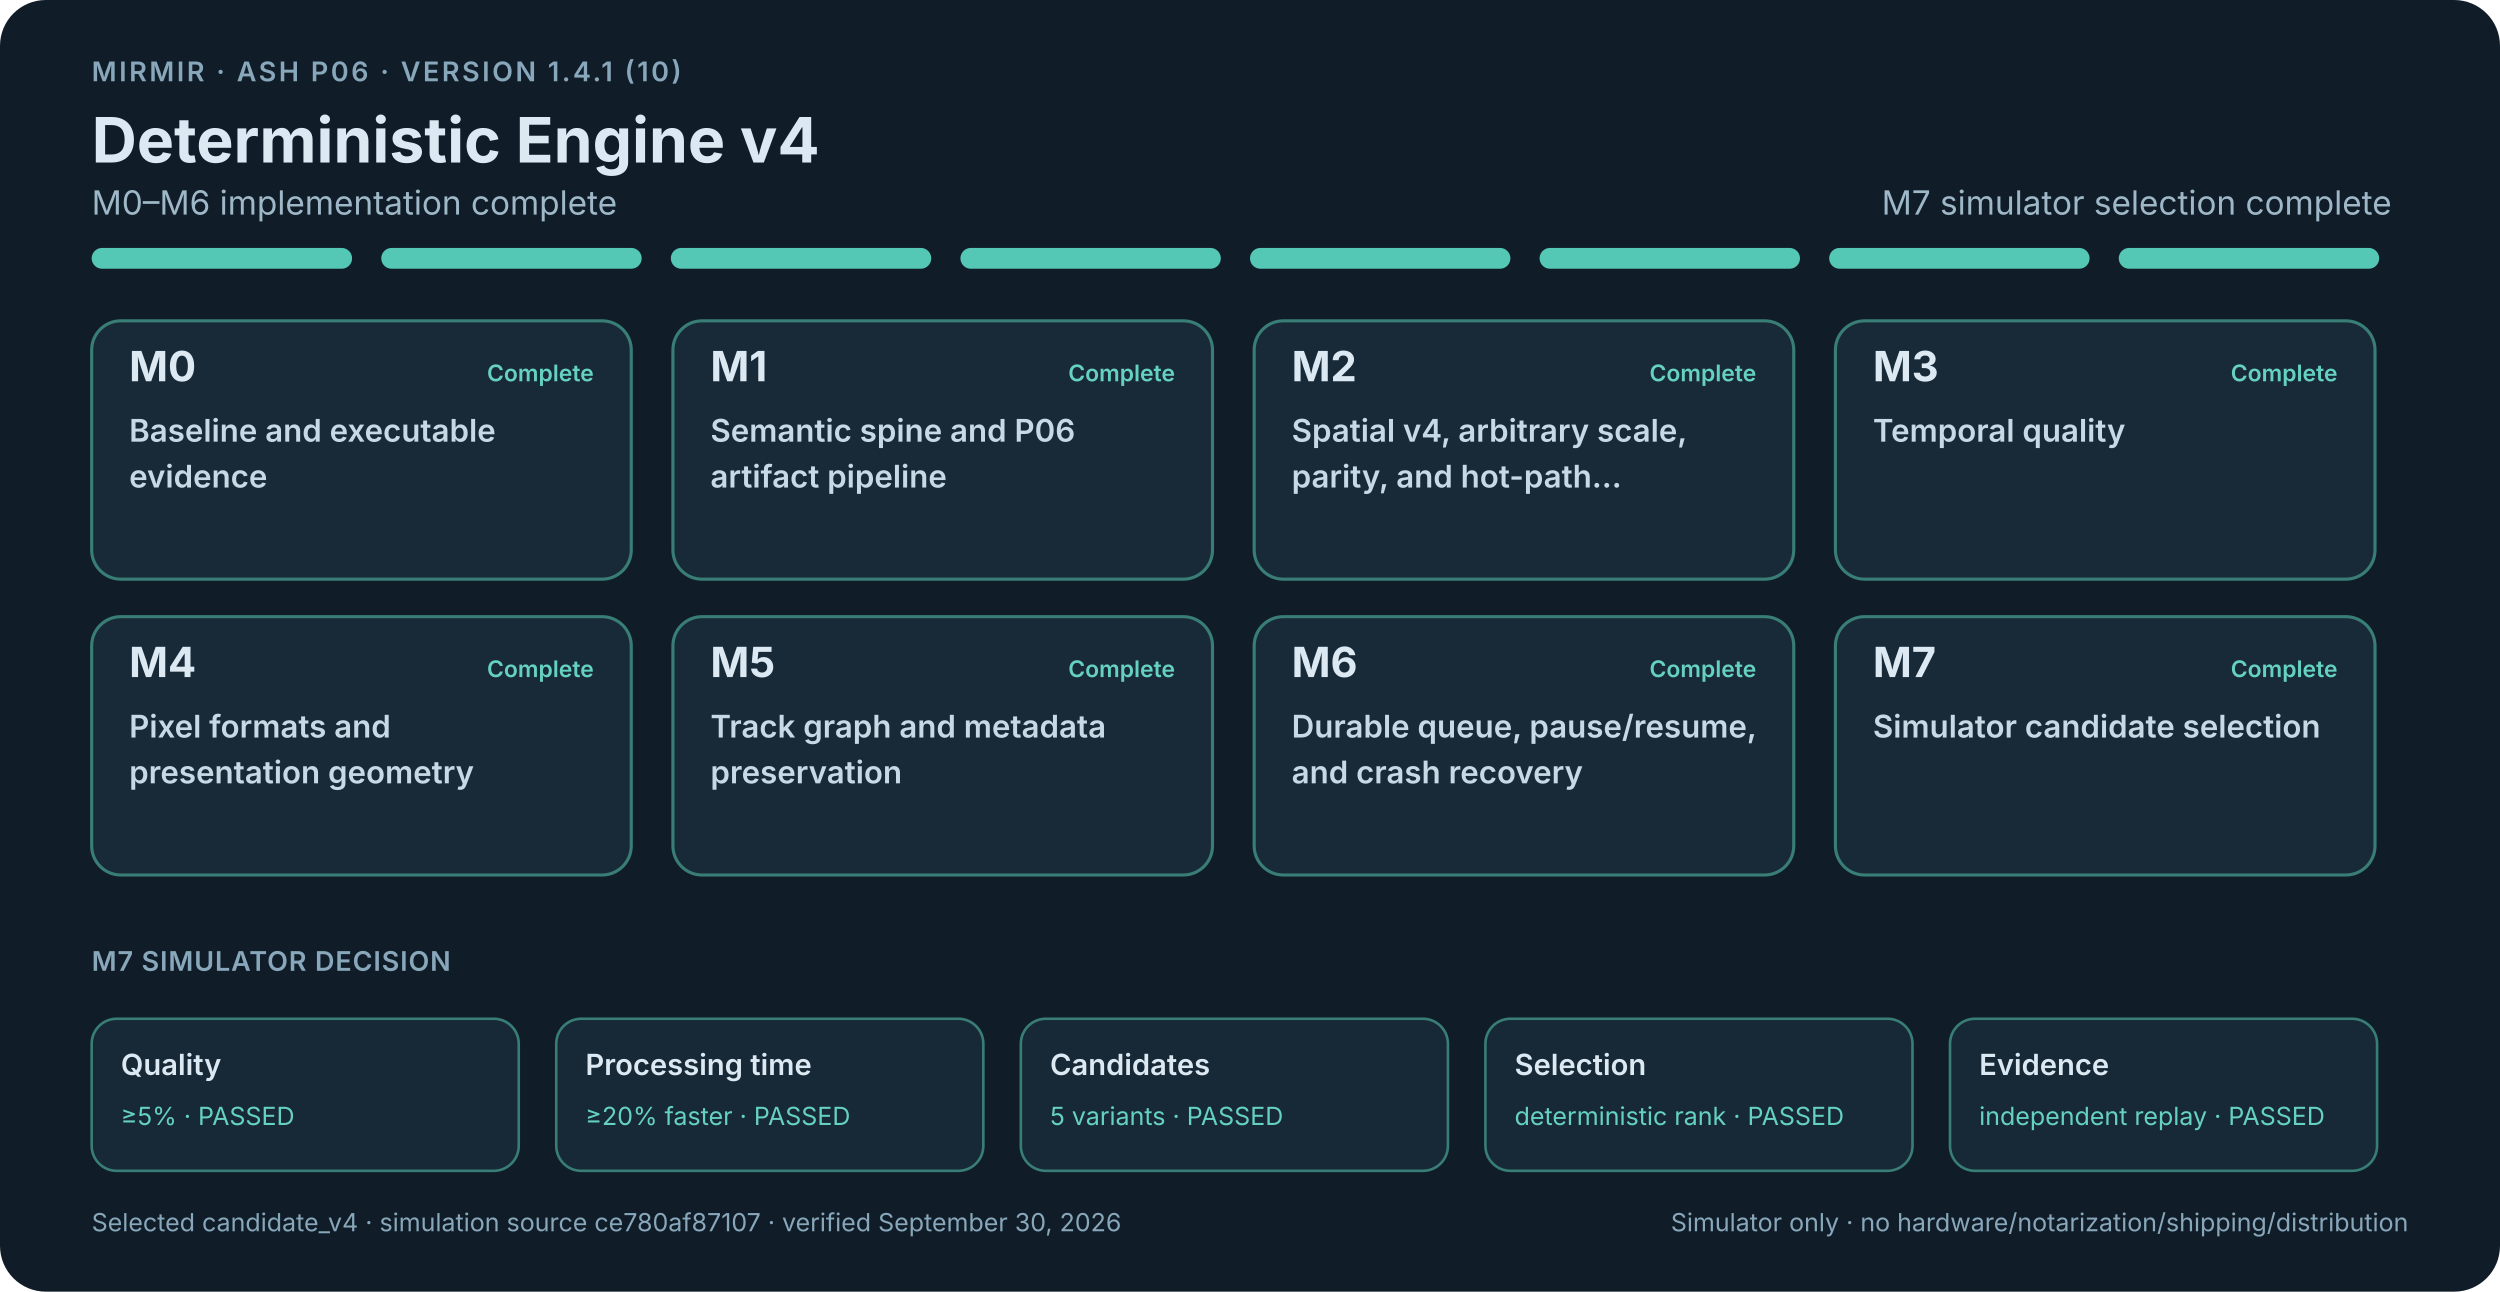
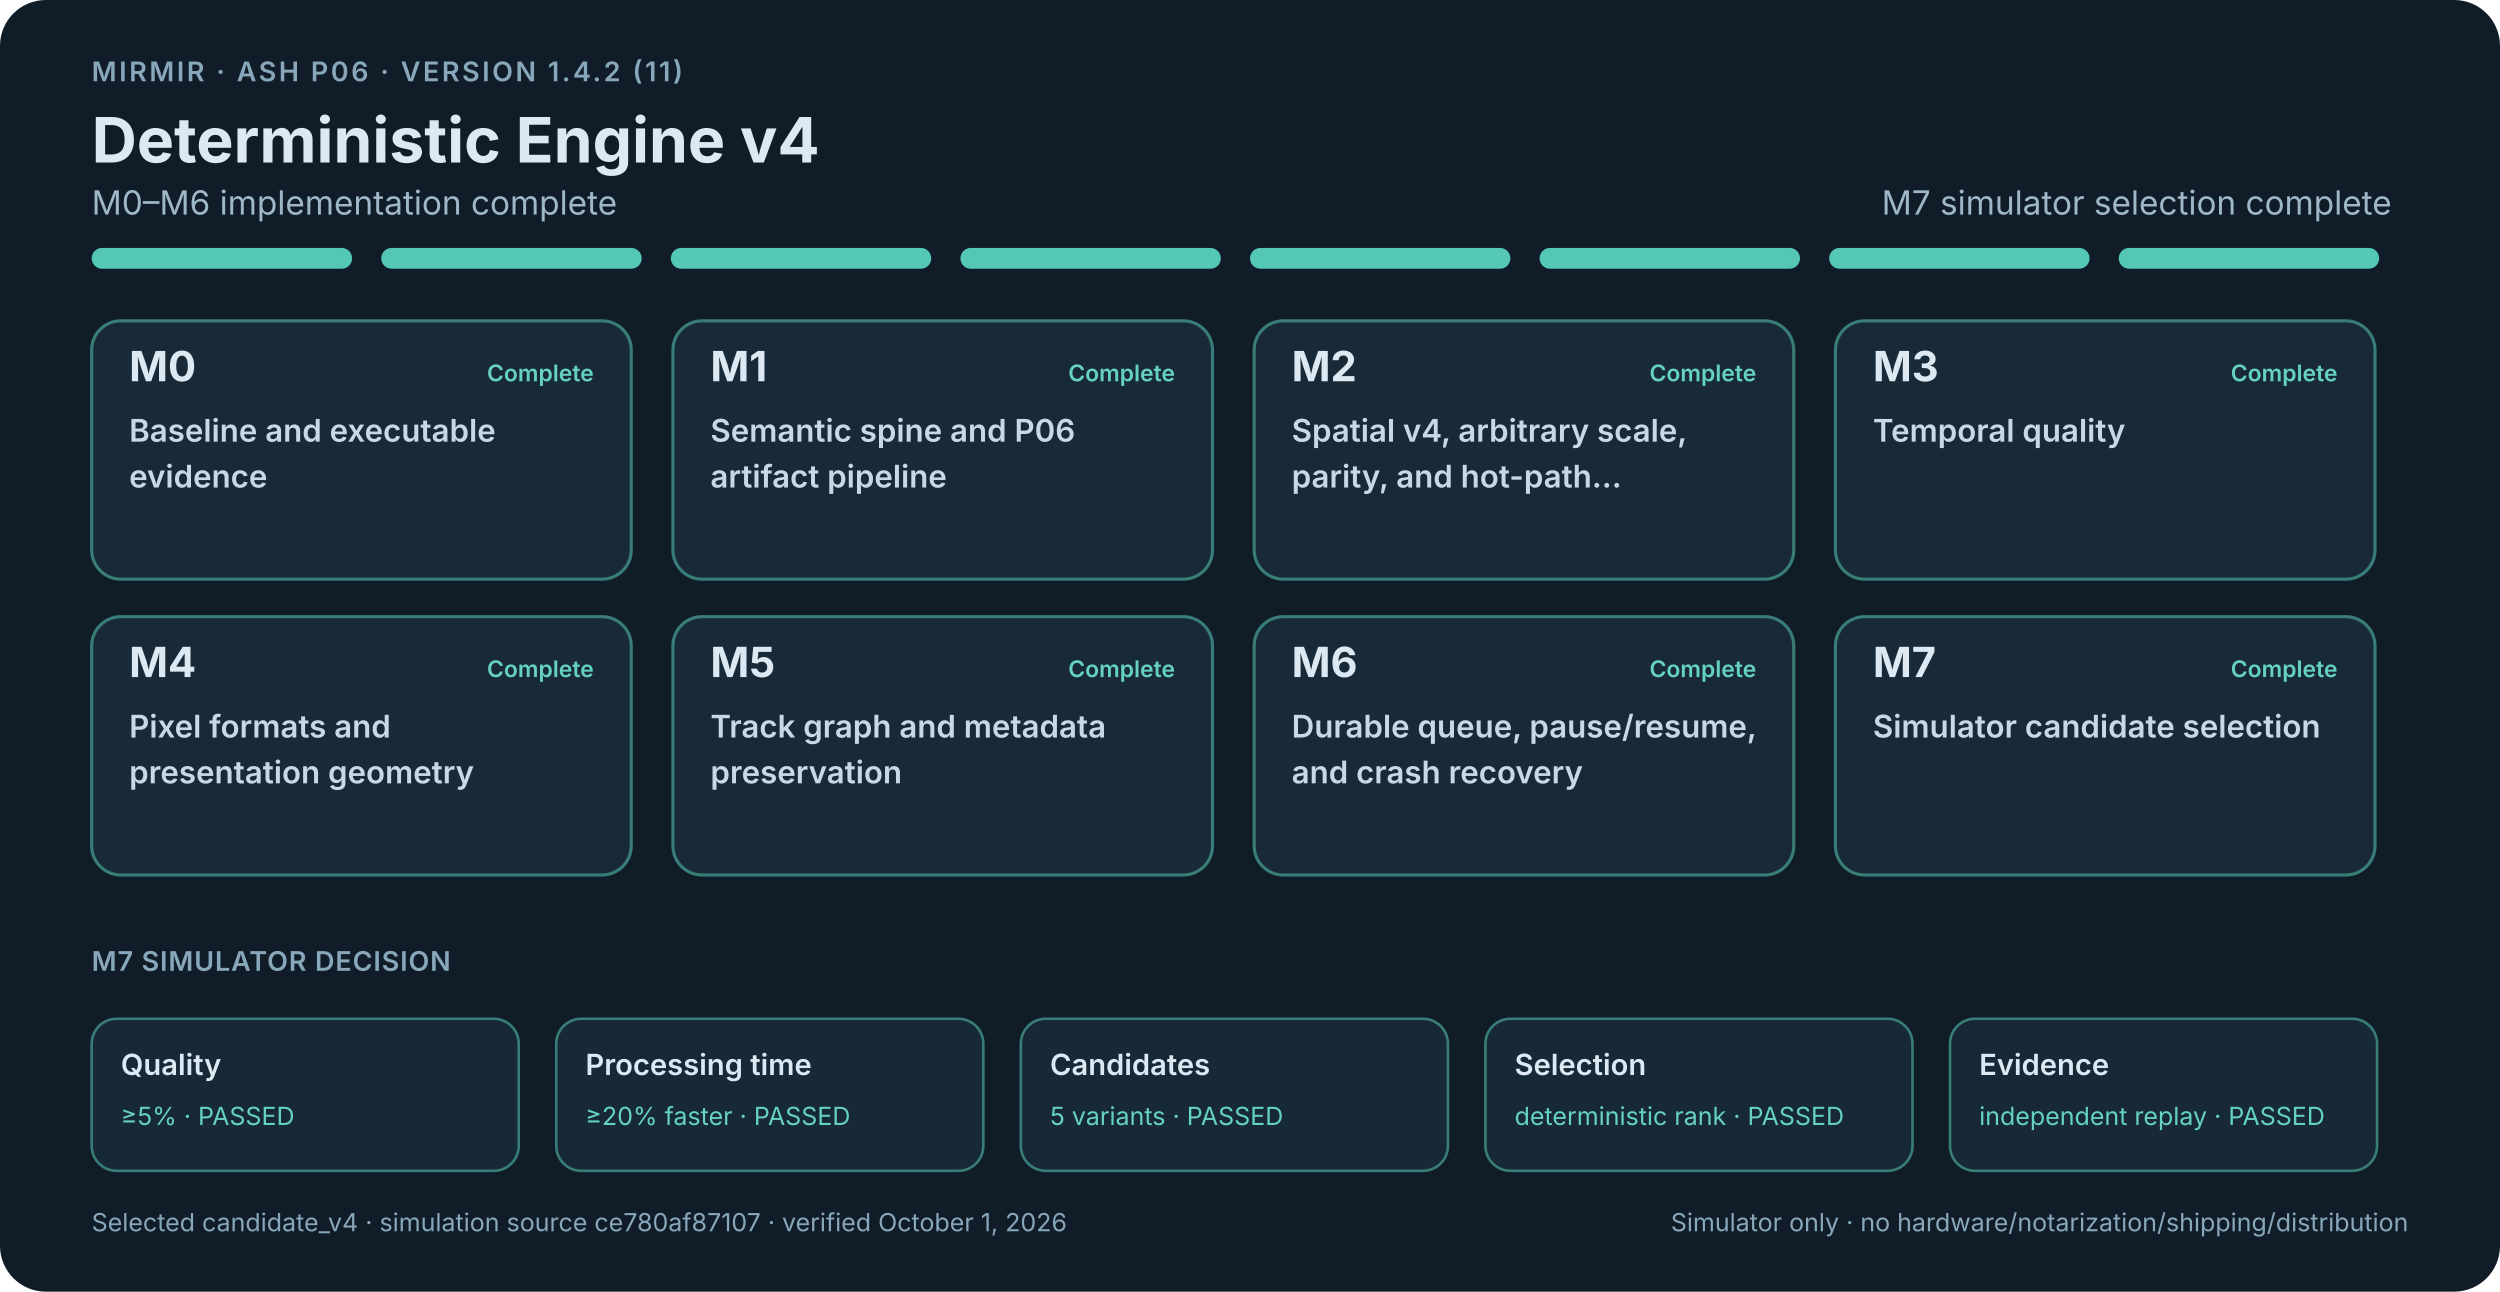
<svg xmlns="http://www.w3.org/2000/svg" width="1200" height="620" viewBox="0 0 1200 620" role="img" aria-labelledby="roadmap-title roadmap-description">
  <style>
    .background { fill: #101d29; }
    text { font-family: -apple-system, BlinkMacSystemFont, "Segoe UI", sans-serif; fill: #dce9f3; }
    .eyebrow { font-size: 13px; font-weight: 600; letter-spacing: 1.2px; fill: #88a7ba; }
    .title { font-size: 30px; font-weight: 700; }
    .summary { font-size: 16px; fill: #9fb8c8; }
    .summary-open { font-size: 16px; font-weight: 600; fill: #efc45c; }
    .segment-complete { fill: #55c7b5; }
    .segment-proof { fill: #d9aa43; }
    .segment-open { fill: #4e88a8; }
    .milestone rect { fill: #182a38; stroke-width: 1.5; }
    .milestone.complete rect { stroke: #397e76; }
    .milestone.proof-open rect { stroke: #8f7437; }
    .milestone.open rect { stroke: #4e7890; fill: #1c3242; }
    .milestone-id { font-size: 20px; font-weight: 700; }
    .milestone-state { font-size: 11px; font-weight: 600; }
    .complete .milestone-state { fill: #65d1c0; }
    .proof-open .milestone-state { fill: #efc45c; }
    .open .milestone-state { fill: #83bddb; }
    .card-title { font-size: 15px; font-weight: 600; fill: #c8d9e5; }
    .section-label { font-size: 13px; font-weight: 600; fill: #88a7ba; letter-spacing: .4px; }
    .release-gate rect { fill: #172936; stroke-width: 1.25; }
    .release-gate.gate-open rect { stroke: #8f7437; }
    .release-gate.gate-complete rect { stroke: #397e76; }
    .gate-name { font-size: 14px; font-weight: 600; }
    .gate-value { font-size: 12px; fill: #efc45c; }
    .gate-complete .gate-value { fill: #65d1c0; }
    .footer { font-size: 12px; fill: #88a7ba; }
  </style>
  <rect class="background" width="1200" height="620" rx="22" />
-   <text class="eyebrow" x="44" y="39">MIRMIR · ASH P06 · VERSION 1.4.1 (10)</text>
+   <text class="eyebrow" x="44" y="39">MIRMIR · ASH P06 · VERSION 1.4.2 (11)</text>
  <text class="title" x="44" y="78">Deterministic Engine v4</text>
  <text class="summary" x="44" y="103">M0–M6 implementation complete</text>
  <text class="summary" x="1148" y="103" text-anchor="end">M7 simulator selection complete</text>
  <rect class="segment-complete" x="44" y="119" width="125" height="10" rx="5" />
  <rect class="segment-complete" x="183" y="119" width="125" height="10" rx="5" />
  <rect class="segment-complete" x="322" y="119" width="125" height="10" rx="5" />
  <rect class="segment-complete" x="461" y="119" width="125" height="10" rx="5" />
  <rect class="segment-complete" x="600" y="119" width="125" height="10" rx="5" />
  <rect class="segment-complete" x="739" y="119" width="125" height="10" rx="5" />
  <rect class="segment-complete" x="878" y="119" width="125" height="10" rx="5" />
  <rect class="segment-complete" x="1017" y="119" width="125" height="10" rx="5" />
  <g class="milestone complete">
    <rect x="44" y="154" width="259" height="124" rx="14" />
    <text class="milestone-id" x="62" y="183">M0</text>
    <text class="milestone-state" x="285" y="183" text-anchor="end">Complete</text>
    <text class="card-title" x="62" y="212">Baseline and executable</text>
    <text class="card-title" x="62" y="234">evidence</text>
  </g>
  <g class="milestone complete">
    <rect x="323" y="154" width="259" height="124" rx="14" />
    <text class="milestone-id" x="341" y="183">M1</text>
    <text class="milestone-state" x="564" y="183" text-anchor="end">Complete</text>
    <text class="card-title" x="341" y="212">Semantic spine and P06</text>
    <text class="card-title" x="341" y="234">artifact pipeline</text>
  </g>
  <g class="milestone complete">
    <rect x="602" y="154" width="259" height="124" rx="14" />
    <text class="milestone-id" x="620" y="183">M2</text>
    <text class="milestone-state" x="843" y="183" text-anchor="end">Complete</text>
    <text class="card-title" x="620" y="212">Spatial v4, arbitrary scale,</text>
    <text class="card-title" x="620" y="234">parity, and hot-path…</text>
  </g>
  <g class="milestone complete">
    <rect x="881" y="154" width="259" height="124" rx="14" />
    <text class="milestone-id" x="899" y="183">M3</text>
    <text class="milestone-state" x="1122" y="183" text-anchor="end">Complete</text>
    <text class="card-title" x="899" y="212">Temporal quality</text>
  </g>
  <g class="milestone complete">
    <rect x="44" y="296" width="259" height="124" rx="14" />
    <text class="milestone-id" x="62" y="325">M4</text>
    <text class="milestone-state" x="285" y="325" text-anchor="end">Complete</text>
    <text class="card-title" x="62" y="354">Pixel formats and</text>
    <text class="card-title" x="62" y="376">presentation geometry</text>
  </g>
  <g class="milestone complete">
    <rect x="323" y="296" width="259" height="124" rx="14" />
    <text class="milestone-id" x="341" y="325">M5</text>
    <text class="milestone-state" x="564" y="325" text-anchor="end">Complete</text>
    <text class="card-title" x="341" y="354">Track graph and metadata</text>
    <text class="card-title" x="341" y="376">preservation</text>
  </g>
  <g class="milestone complete">
    <rect x="602" y="296" width="259" height="124" rx="14" />
    <text class="milestone-id" x="620" y="325">M6</text>
    <text class="milestone-state" x="843" y="325" text-anchor="end">Complete</text>
    <text class="card-title" x="620" y="354">Durable queue, pause/resume,</text>
    <text class="card-title" x="620" y="376">and crash recovery</text>
  </g>
  <g class="milestone complete">
    <rect x="881" y="296" width="259" height="124" rx="14" />
    <text class="milestone-id" x="899" y="325">M7</text>
    <text class="milestone-state" x="1122" y="325" text-anchor="end">Complete</text>
    <text class="card-title" x="899" y="354">Simulator candidate selection</text>
  </g>
  <text class="section-label" x="44" y="466">M7 SIMULATOR DECISION</text>
  <g class="release-gate gate-complete">
    <rect x="44" y="489" width="205" height="73" rx="12" />
    <text class="gate-name" x="58" y="516">Quality</text>
    <text class="gate-value" x="58" y="540">≥5% · PASSED</text>
  </g>
  <g class="release-gate gate-complete">
    <rect x="267" y="489" width="205" height="73" rx="12" />
    <text class="gate-name" x="281" y="516">Processing time</text>
    <text class="gate-value" x="281" y="540">≥20% faster · PASSED</text>
  </g>
  <g class="release-gate gate-complete">
    <rect x="490" y="489" width="205" height="73" rx="12" />
    <text class="gate-name" x="504" y="516">Candidates</text>
    <text class="gate-value" x="504" y="540">5 variants · PASSED</text>
  </g>
  <g class="release-gate gate-complete">
    <rect x="713" y="489" width="205" height="73" rx="12" />
    <text class="gate-name" x="727" y="516">Selection</text>
    <text class="gate-value" x="727" y="540">deterministic rank · PASSED</text>
  </g>
  <g class="release-gate gate-complete">
    <rect x="936" y="489" width="205" height="73" rx="12" />
    <text class="gate-name" x="950" y="516">Evidence</text>
    <text class="gate-value" x="950" y="540">independent replay · PASSED</text>
  </g>
-   <text class="footer" x="44" y="591">Selected candidate_v4 · simulation source ce780af87107 · verified September 30, 2026</text>
+   <text class="footer" x="44" y="591">Selected candidate_v4 · simulation source ce780af87107 · verified October 1, 2026</text>
  <text class="footer" x="1156" y="591" text-anchor="end">Simulator only · no hardware/notarization/shipping/distribution</text>
</svg>
